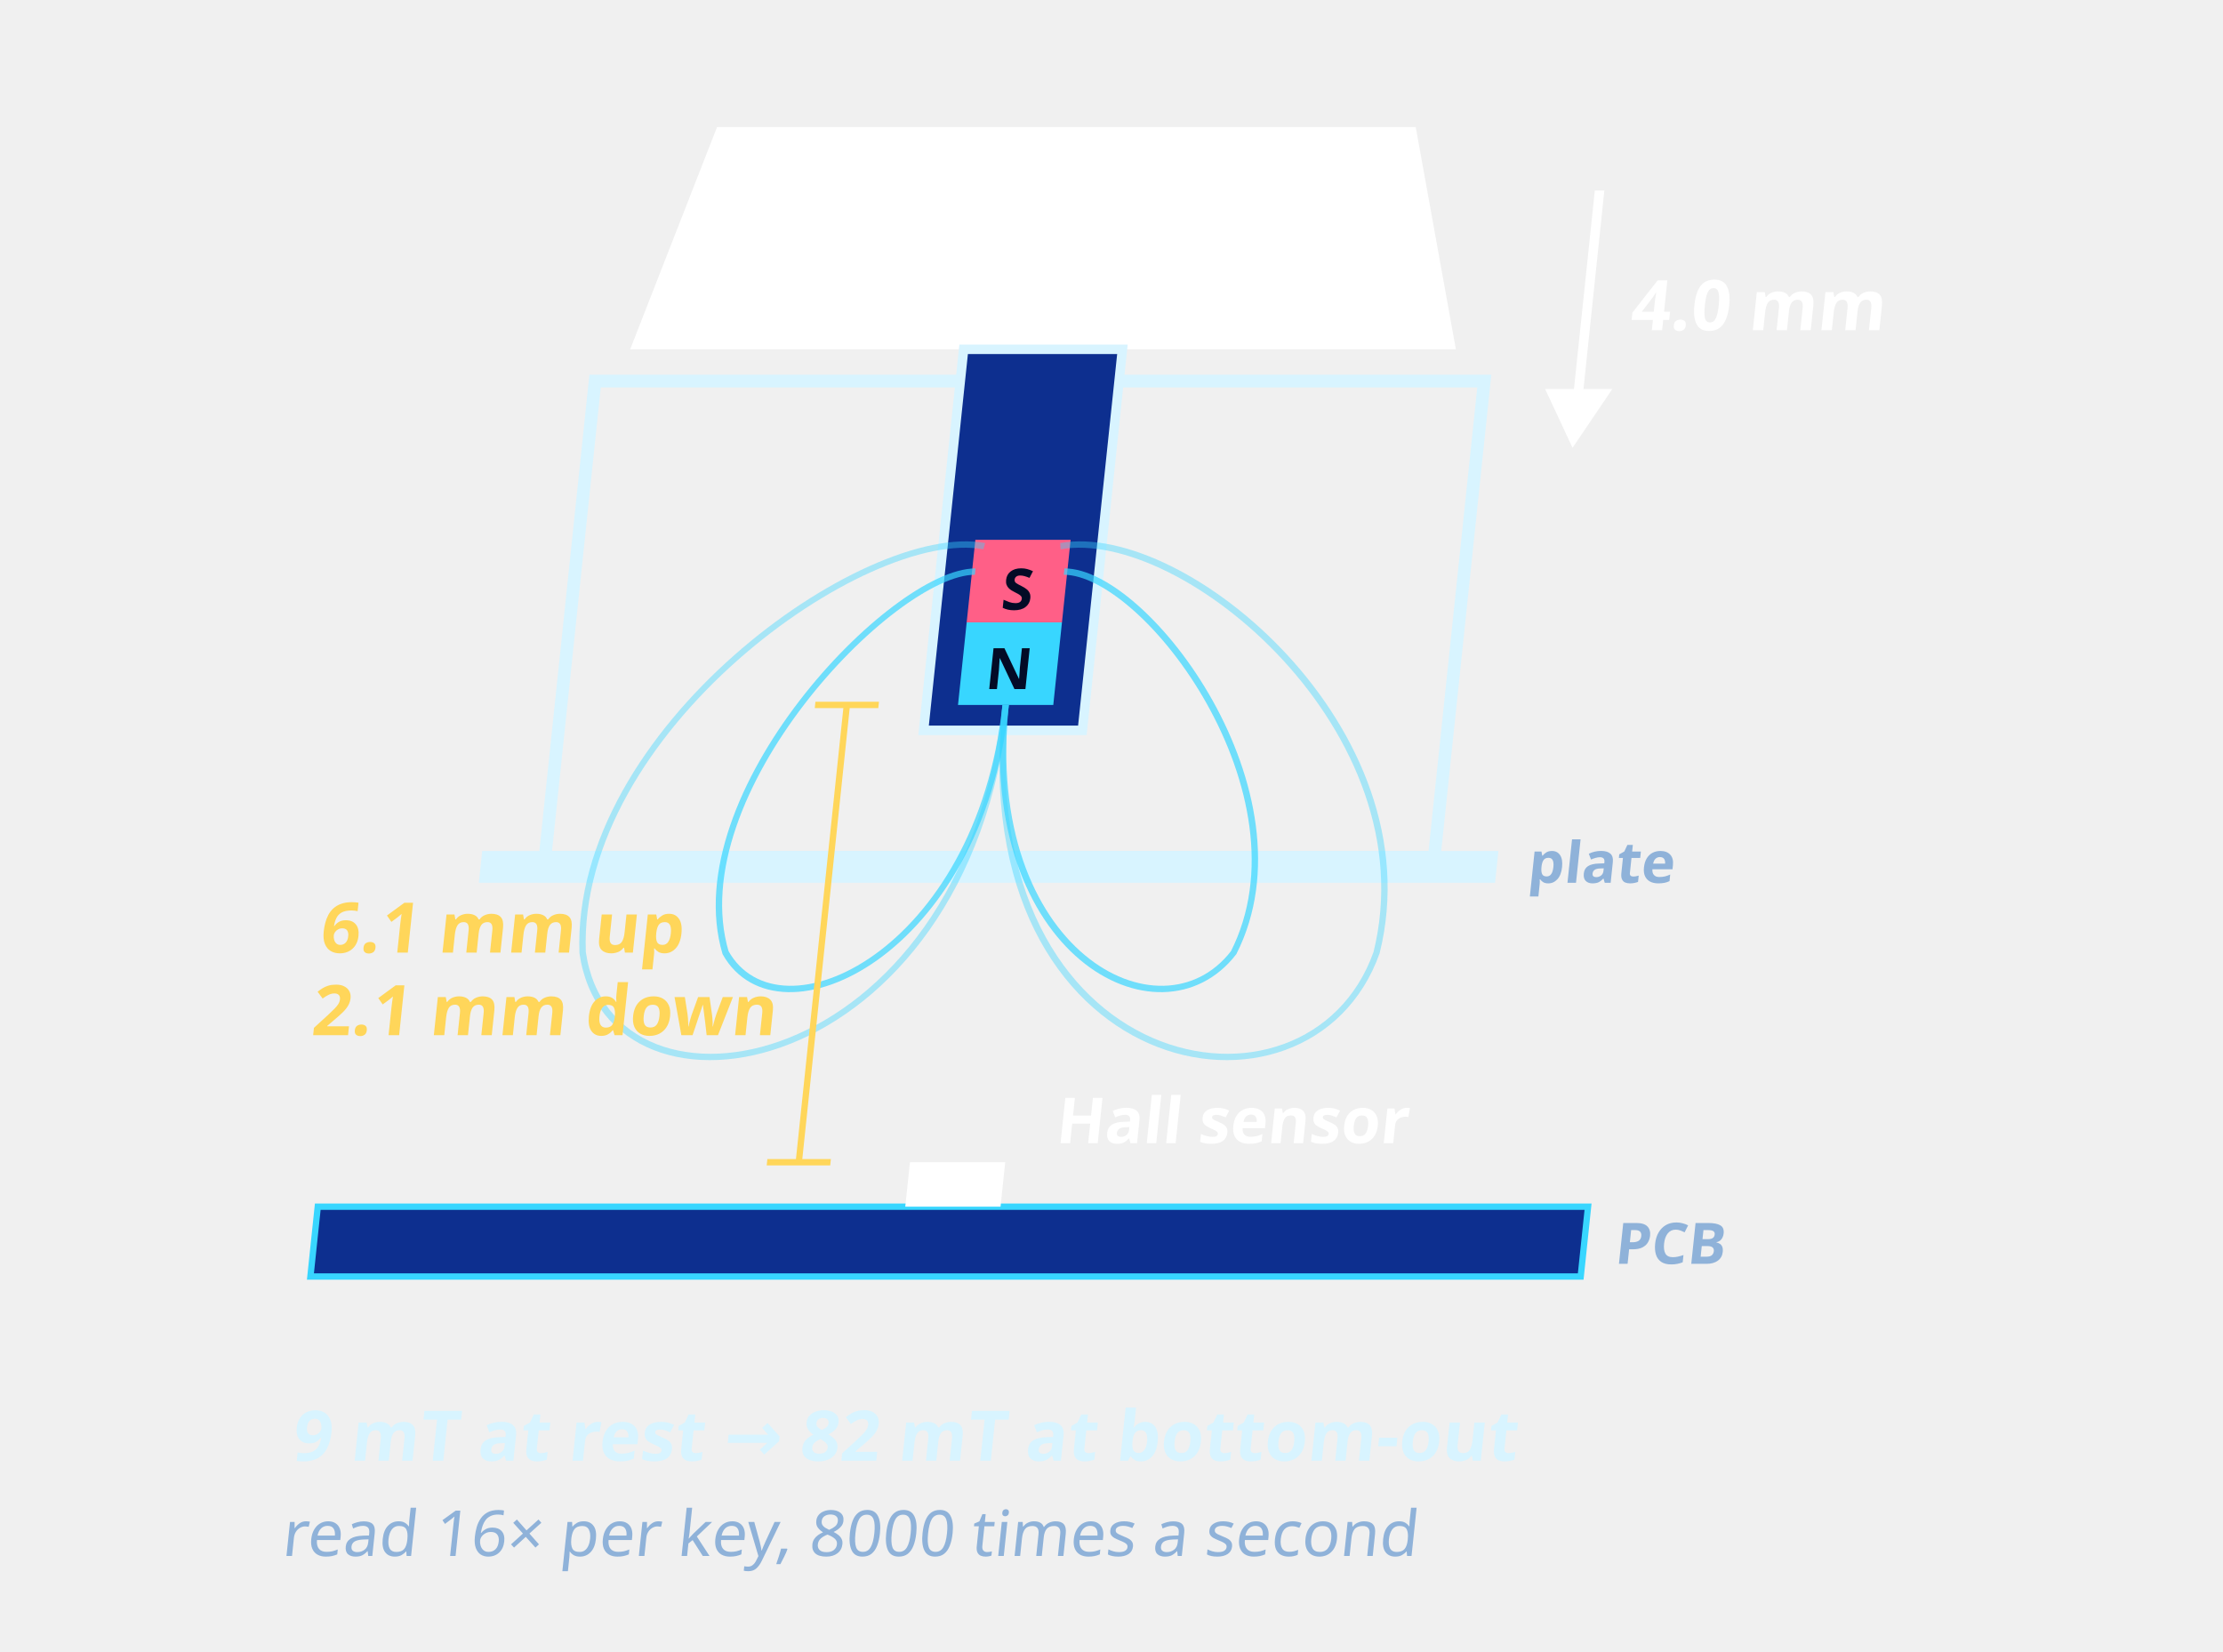
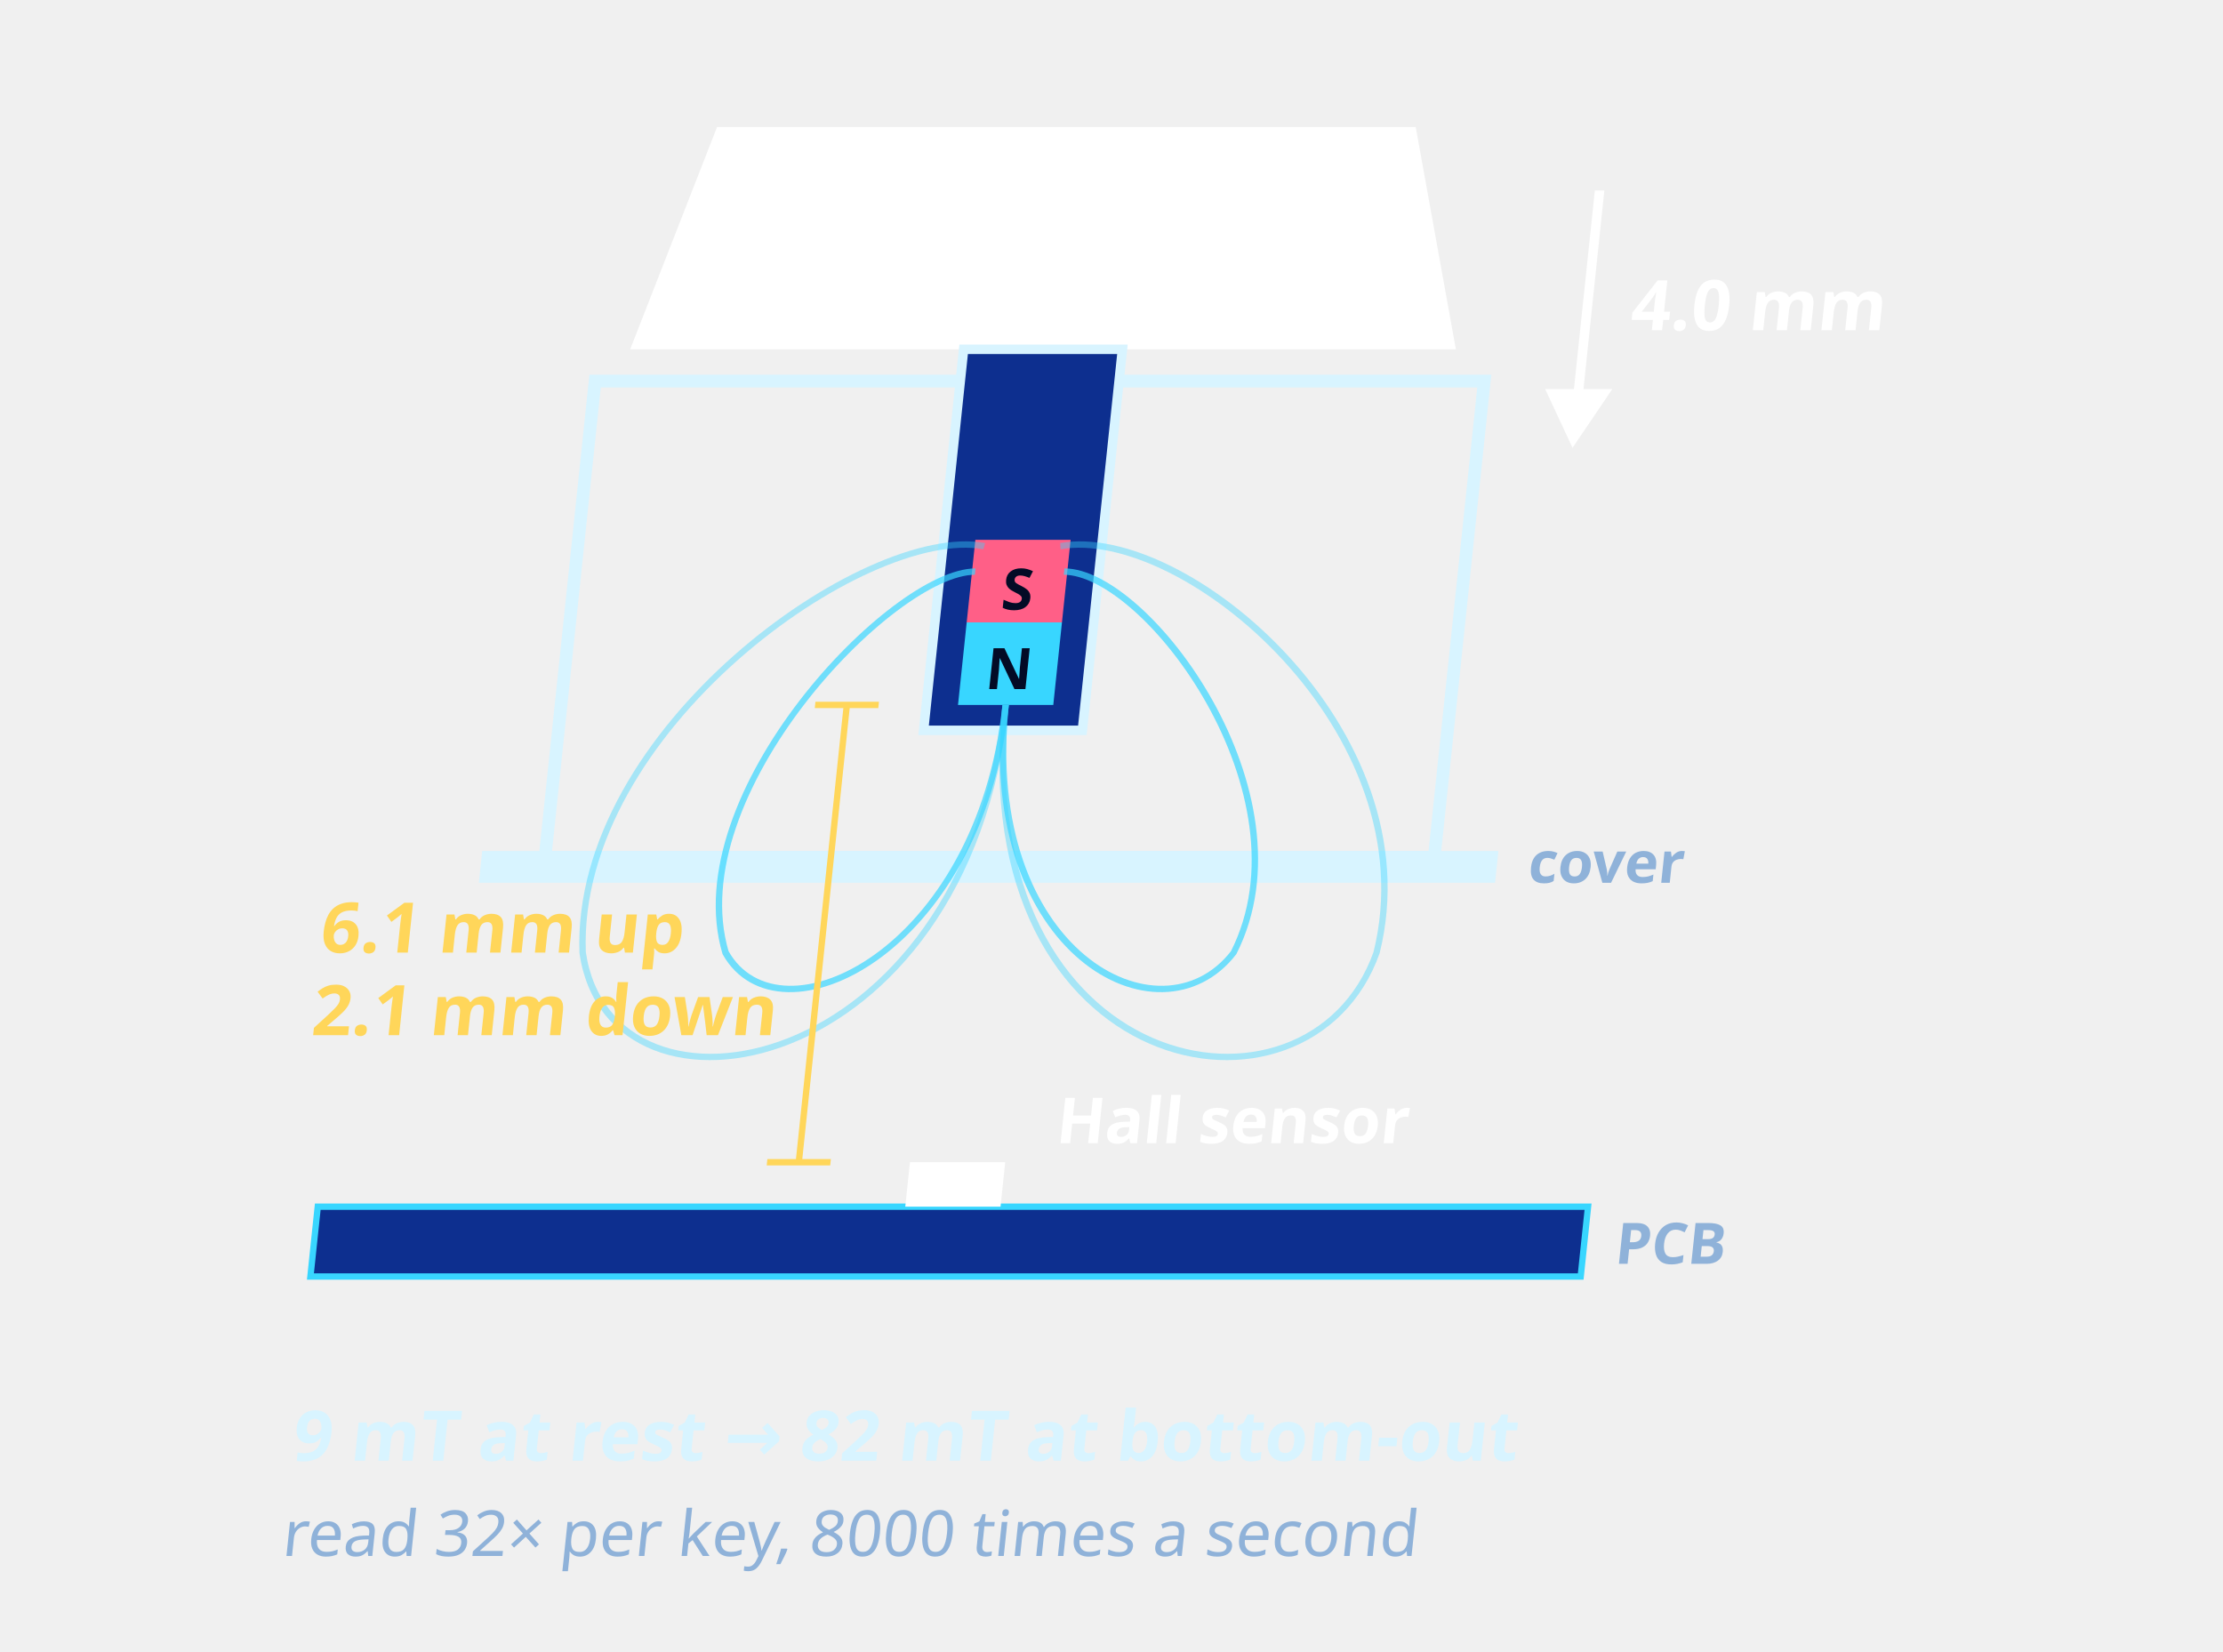
<svg xmlns="http://www.w3.org/2000/svg" viewBox="0 0 700 520" font-family="Barlow Semi Condensed, sans-serif">
  <defs>
    <linearGradient id="mag" x1="0" y1="0" x2="0" y2="1">
      <stop offset="0" stop-color="#ff5f87" />
      <stop offset=".5" stop-color="#ff5f87" />
      <stop offset=".5" stop-color="#38d6ff" />
      <stop offset="1" stop-color="#38d6ff" />
    </linearGradient>
  </defs>
  <g transform="skewX(-6) translate(40 0)">
    <path d="M190 40 h220 l20 70 h-260 z" fill="#ffffff" />
    <path d="M160 120 h280 v150 h-280 z" fill="none" stroke="#d8f4ff" stroke-width="4" />
    <rect x="140" y="268" width="320" height="10" fill="#d8f4ff" />
-     <text x="470" y="278" fill="#8fb2d9" font-size="18" font-weight="600">plate</text>
+     <text x="470" y="278" fill="#8fb2d9" font-size="18" font-weight="600">cover</text>
    <rect x="275" y="110" width="50" height="120" fill="#0d2f8f" stroke="#d8f4ff" stroke-width="3" />
    <rect x="285" y="170" width="30" height="52" fill="url(#mag)" />
    <text x="300" y="192" fill="#030b26" font-size="18" font-weight="700" text-anchor="middle">S</text>
    <text x="300" y="217" fill="#030b26" font-size="18" font-weight="700" text-anchor="middle">N</text>
    <g fill="none" stroke="#38d6ff" stroke-width="2" stroke-opacity=".7">
      <path d="M300 222 C 300 300, 240 330, 220 300 C 200 250, 260 180, 286 180" />
      <path d="M300 222 C 300 300, 360 330, 380 300 C 400 250, 340 180, 314 180" />
      <path d="M300 222 C 300 340, 190 360, 175 300 C 165 230, 250 165, 288 172" stroke-opacity=".4" />
      <path d="M300 222 C 300 340, 410 360, 425 300 C 435 230, 350 165, 312 172" stroke-opacity=".4" />
    </g>
    <rect x="100" y="380" width="400" height="22" fill="#0d2f8f" stroke="#38d6ff" stroke-width="2" />
    <rect x="285" y="366" width="30" height="14" fill="#ffffff" />
    <text x="330" y="360" fill="#ffffff" font-size="20" font-weight="700">Hall sensor</text>
    <text x="510" y="398" fill="#8fb2d9" font-size="18" font-weight="600">PCB</text>
    <g stroke="#ffd65a" stroke-width="2">
      <line x1="250" y1="222" x2="250" y2="366" />
      <line x1="240" y1="222" x2="260" y2="222" />
      <line x1="240" y1="366" x2="260" y2="366" />
    </g>
    <text x="92" y="300" fill="#ffd65a" font-size="22" font-weight="700">6.1 mm up</text>
    <text x="92" y="326" fill="#ffd65a" font-size="22" font-weight="700">2.1 mm down</text>
    <g stroke="#ffffff" stroke-width="3" fill="#ffffff">
      <line x1="470" y1="60" x2="470" y2="130" />
      <path d="M462 124 l8 14 l8 -14 z" />
    </g>
    <text x="484" y="104" fill="#ffffff" font-size="22" font-weight="700">4.0 mm</text>
    <text x="100" y="460" fill="#d8f4ff" font-size="22" font-weight="600">9 mT at rest → 82 mT at bottom-out</text>
-     <text x="100" y="490" fill="#8fb2d9" font-size="20">read 16× per key, 8000 times a second</text>
+     <text x="100" y="490" fill="#8fb2d9" font-size="20">read 32× per key, 8000 times a second</text>
  </g>
</svg>
